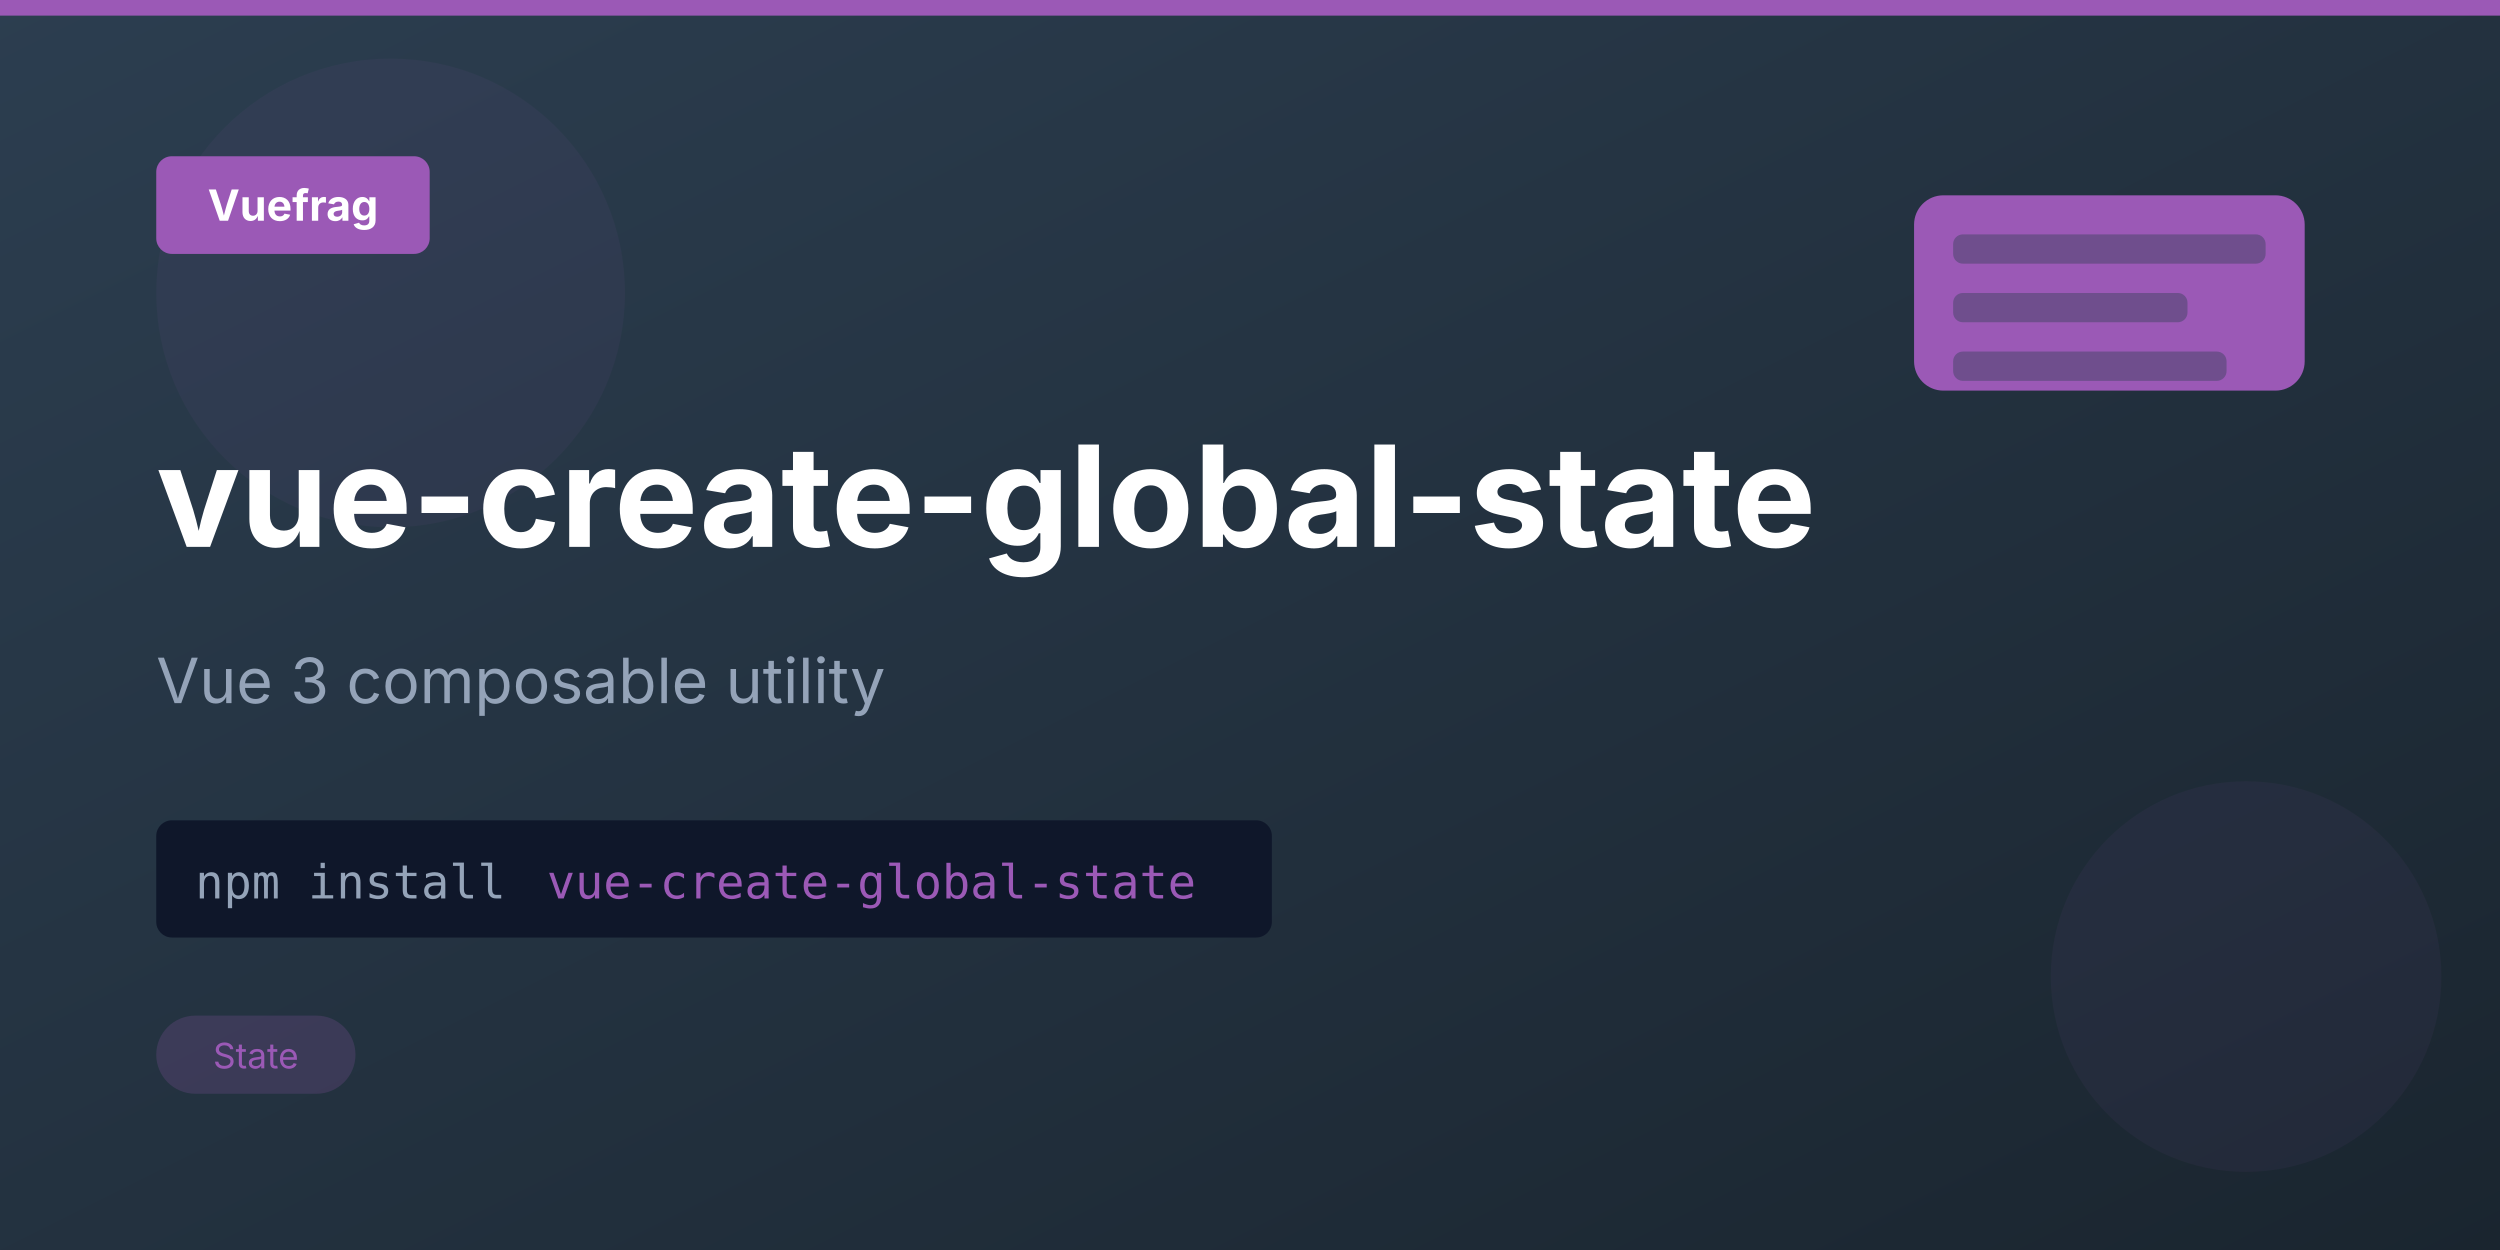
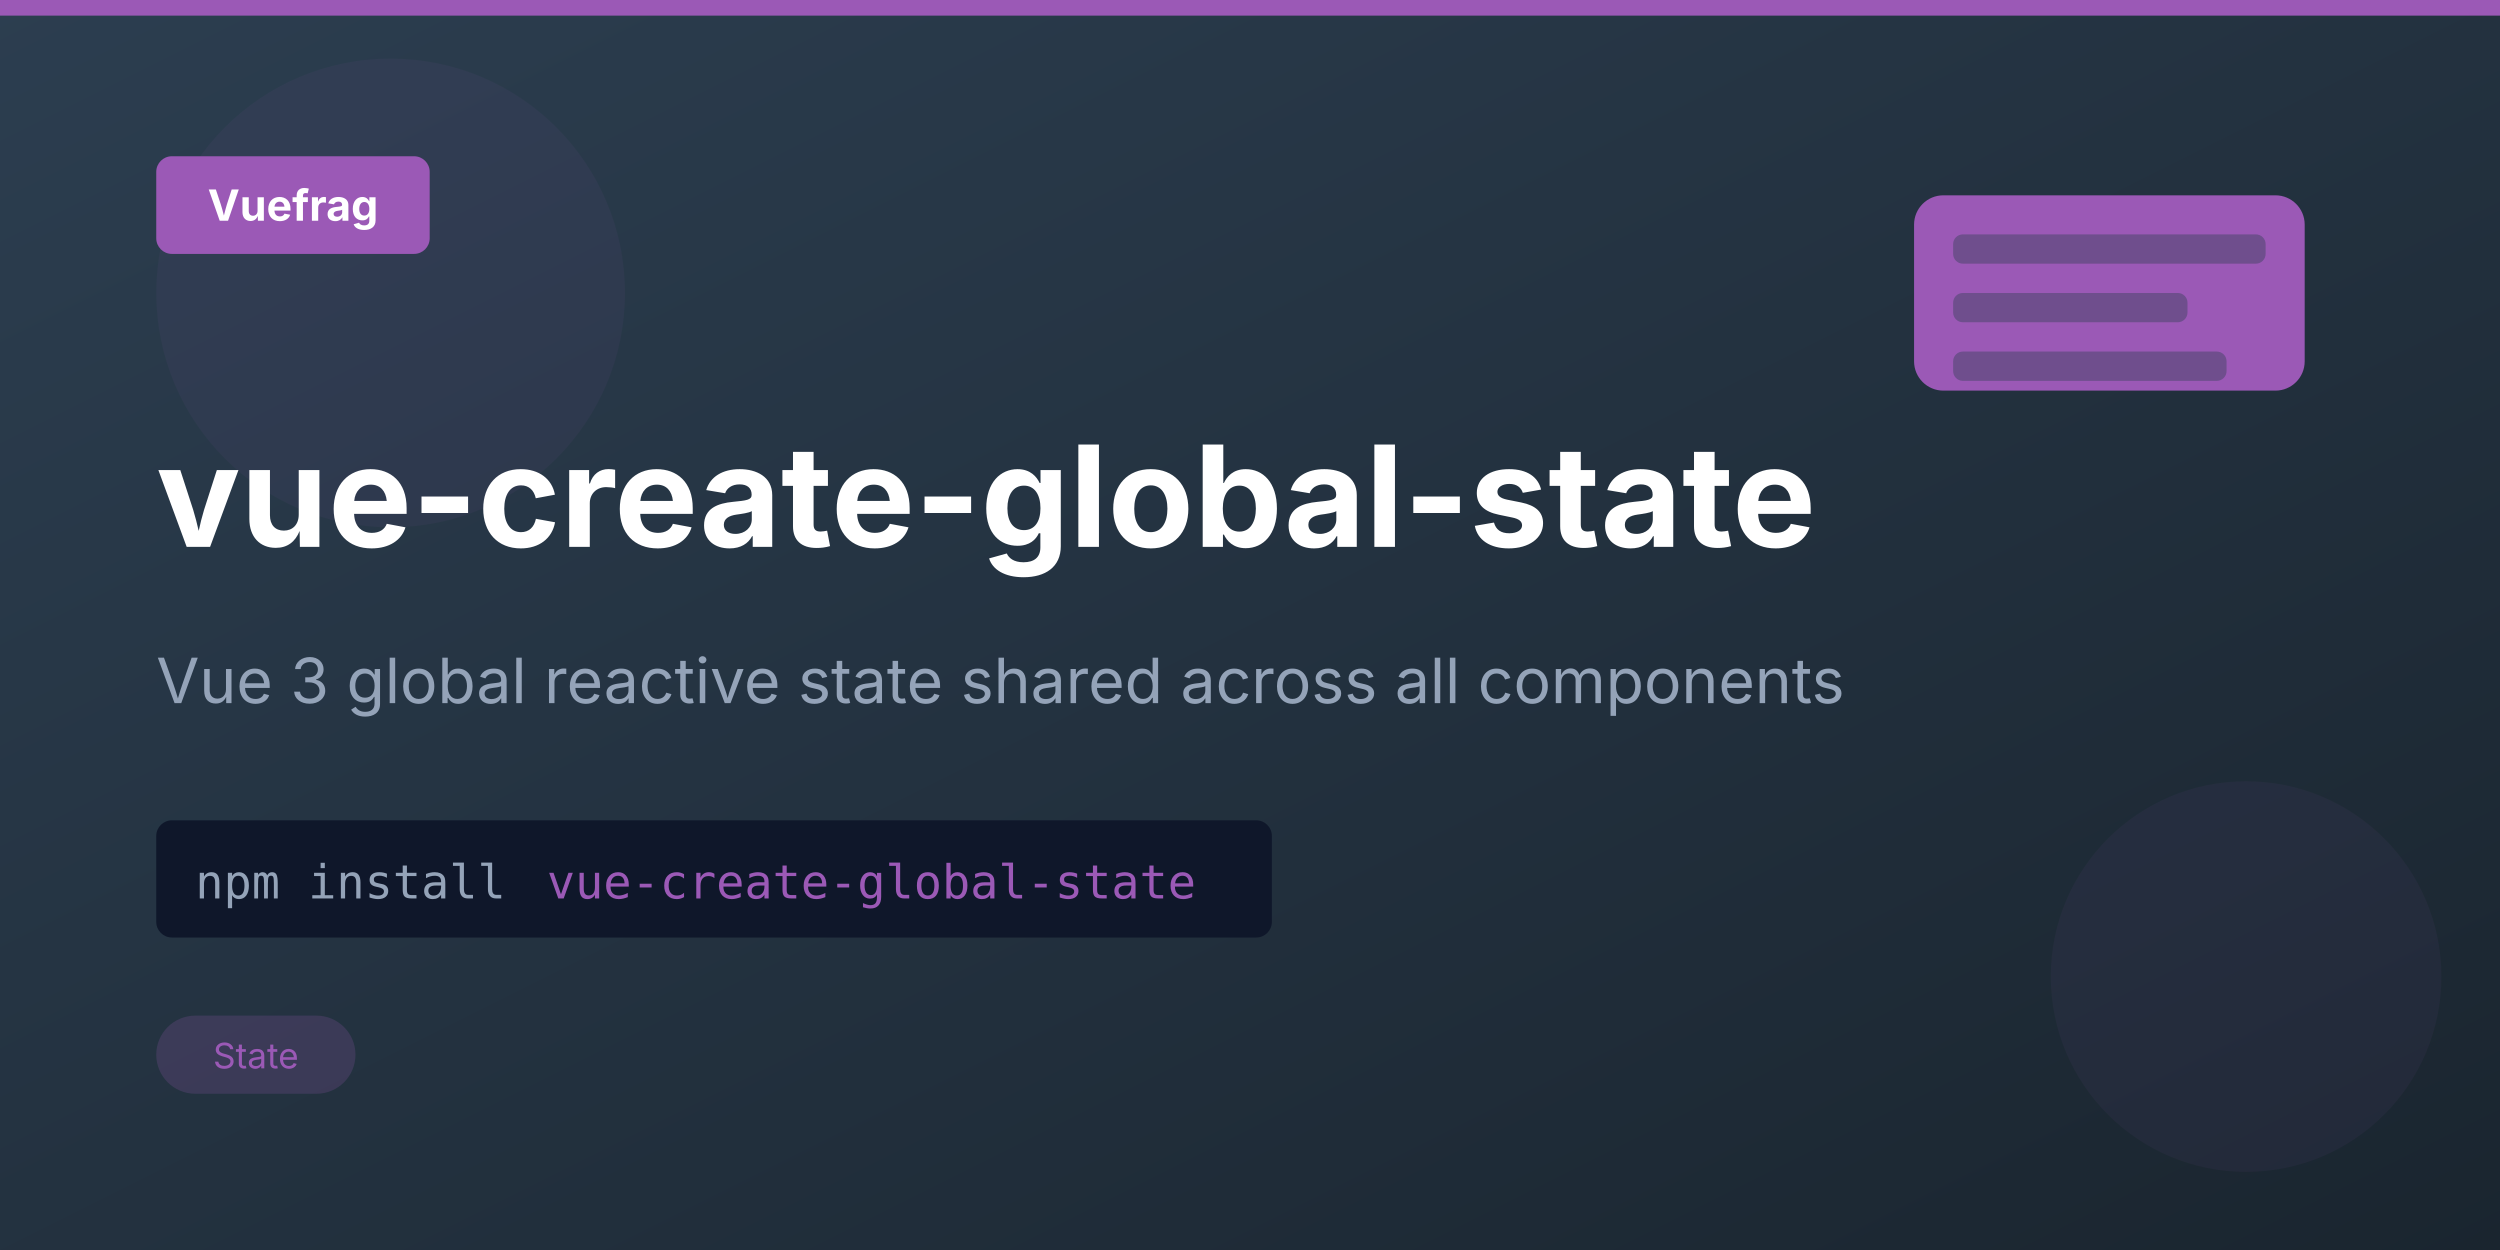
<svg xmlns="http://www.w3.org/2000/svg" viewBox="0 0 1280 640" width="1280" height="640">
  <defs>
    <linearGradient id="banner-bg" x1="0%" y1="0%" x2="100%" y2="100%">
      <stop offset="0%" style="stop-color:#2c3e50;stop-opacity:1" />
      <stop offset="100%" style="stop-color:#1a252f;stop-opacity:1" />
    </linearGradient>
  </defs>
  <rect width="1280" height="640" fill="url(#banner-bg)" />
  <circle cx="200" cy="150" r="120" fill="#9b59b6" opacity="0.06" />
  <circle cx="1150" cy="500" r="100" fill="#9b59b6" opacity="0.06" />
  <rect x="0" y="0" width="1280" height="8" fill="#9b59b6" />
  <g transform="translate(80, 80)">
    <rect width="140" height="50" rx="8" fill="#9b59b6" />
    <text x="70" y="33" text-anchor="middle" font-family="system-ui, -apple-system, sans-serif" font-size="22" font-weight="700" fill="white">Vuefrag</text>
  </g>
  <text x="80" y="280" font-family="system-ui, -apple-system, sans-serif" font-size="72" font-weight="700" fill="white">vue-create-global-state</text>
-   <text x="80" y="360" font-family="system-ui, -apple-system, sans-serif" font-size="32" fill="#94a3b8">Vue 3 composable utility</text>
+   <text x="80" y="360" font-family="system-ui, -apple-system, sans-serif" font-size="32" fill="#94a3b8">Vue 3 global reactive state shared across all components</text>
  <g transform="translate(80, 420)">
    <rect width="571.2" height="60" rx="8" fill="#0f172a" />
    <text x="20" y="40" font-family="ui-monospace, monospace" font-size="24" fill="#94a3b8">npm install</text>
    <text x="200" y="40" font-family="ui-monospace, monospace" font-size="24" fill="#9b59b6">vue-create-global-state</text>
  </g>
  <g transform="translate(80, 520)">
    <rect width="102" height="40" rx="20" fill="#9b59b6" opacity="0.2" />
    <text x="51" y="27" text-anchor="middle" font-family="system-ui, -apple-system, sans-serif" font-size="18" fill="#9b59b6">State</text>
  </g>
  <g>
    <rect x="980" y="100" width="200" height="100" rx="15" fill="#9b59b6" />
    <rect x="1000" y="120" width="160" height="15" rx="5" fill="#2c3e50" opacity="0.4" />
    <rect x="1000" y="150" width="120" height="15" rx="5" fill="#2c3e50" opacity="0.4" />
    <rect x="1000" y="180" width="140" height="15" rx="5" fill="#2c3e50" opacity="0.4" />
  </g>
</svg>
